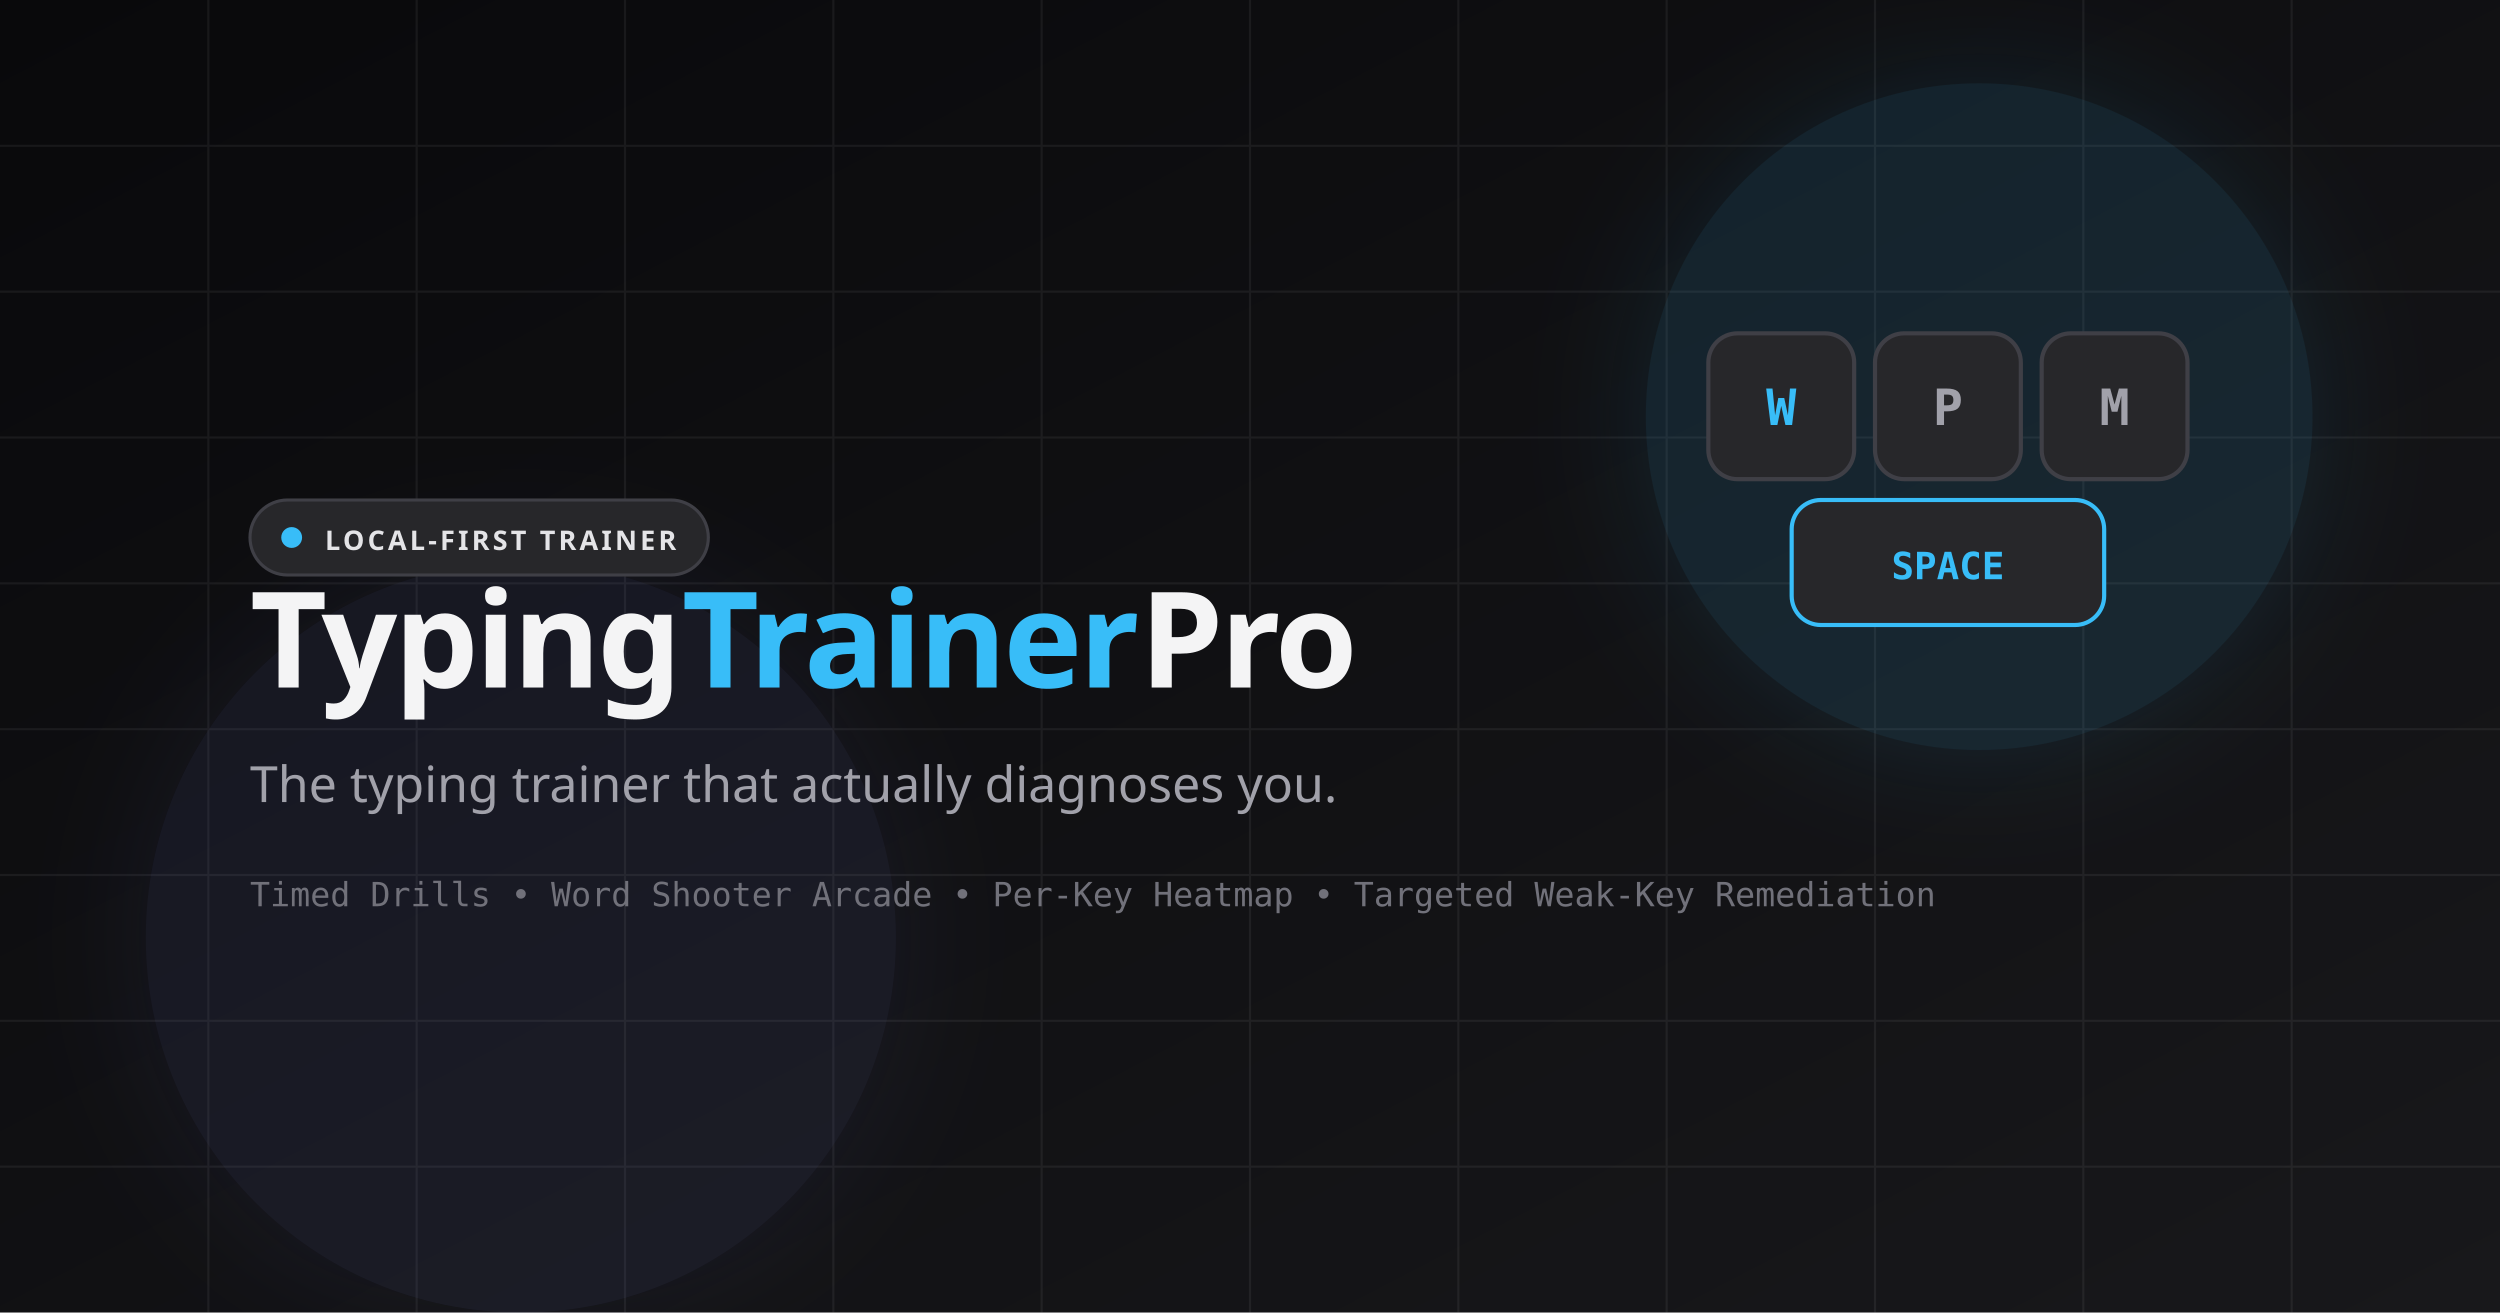
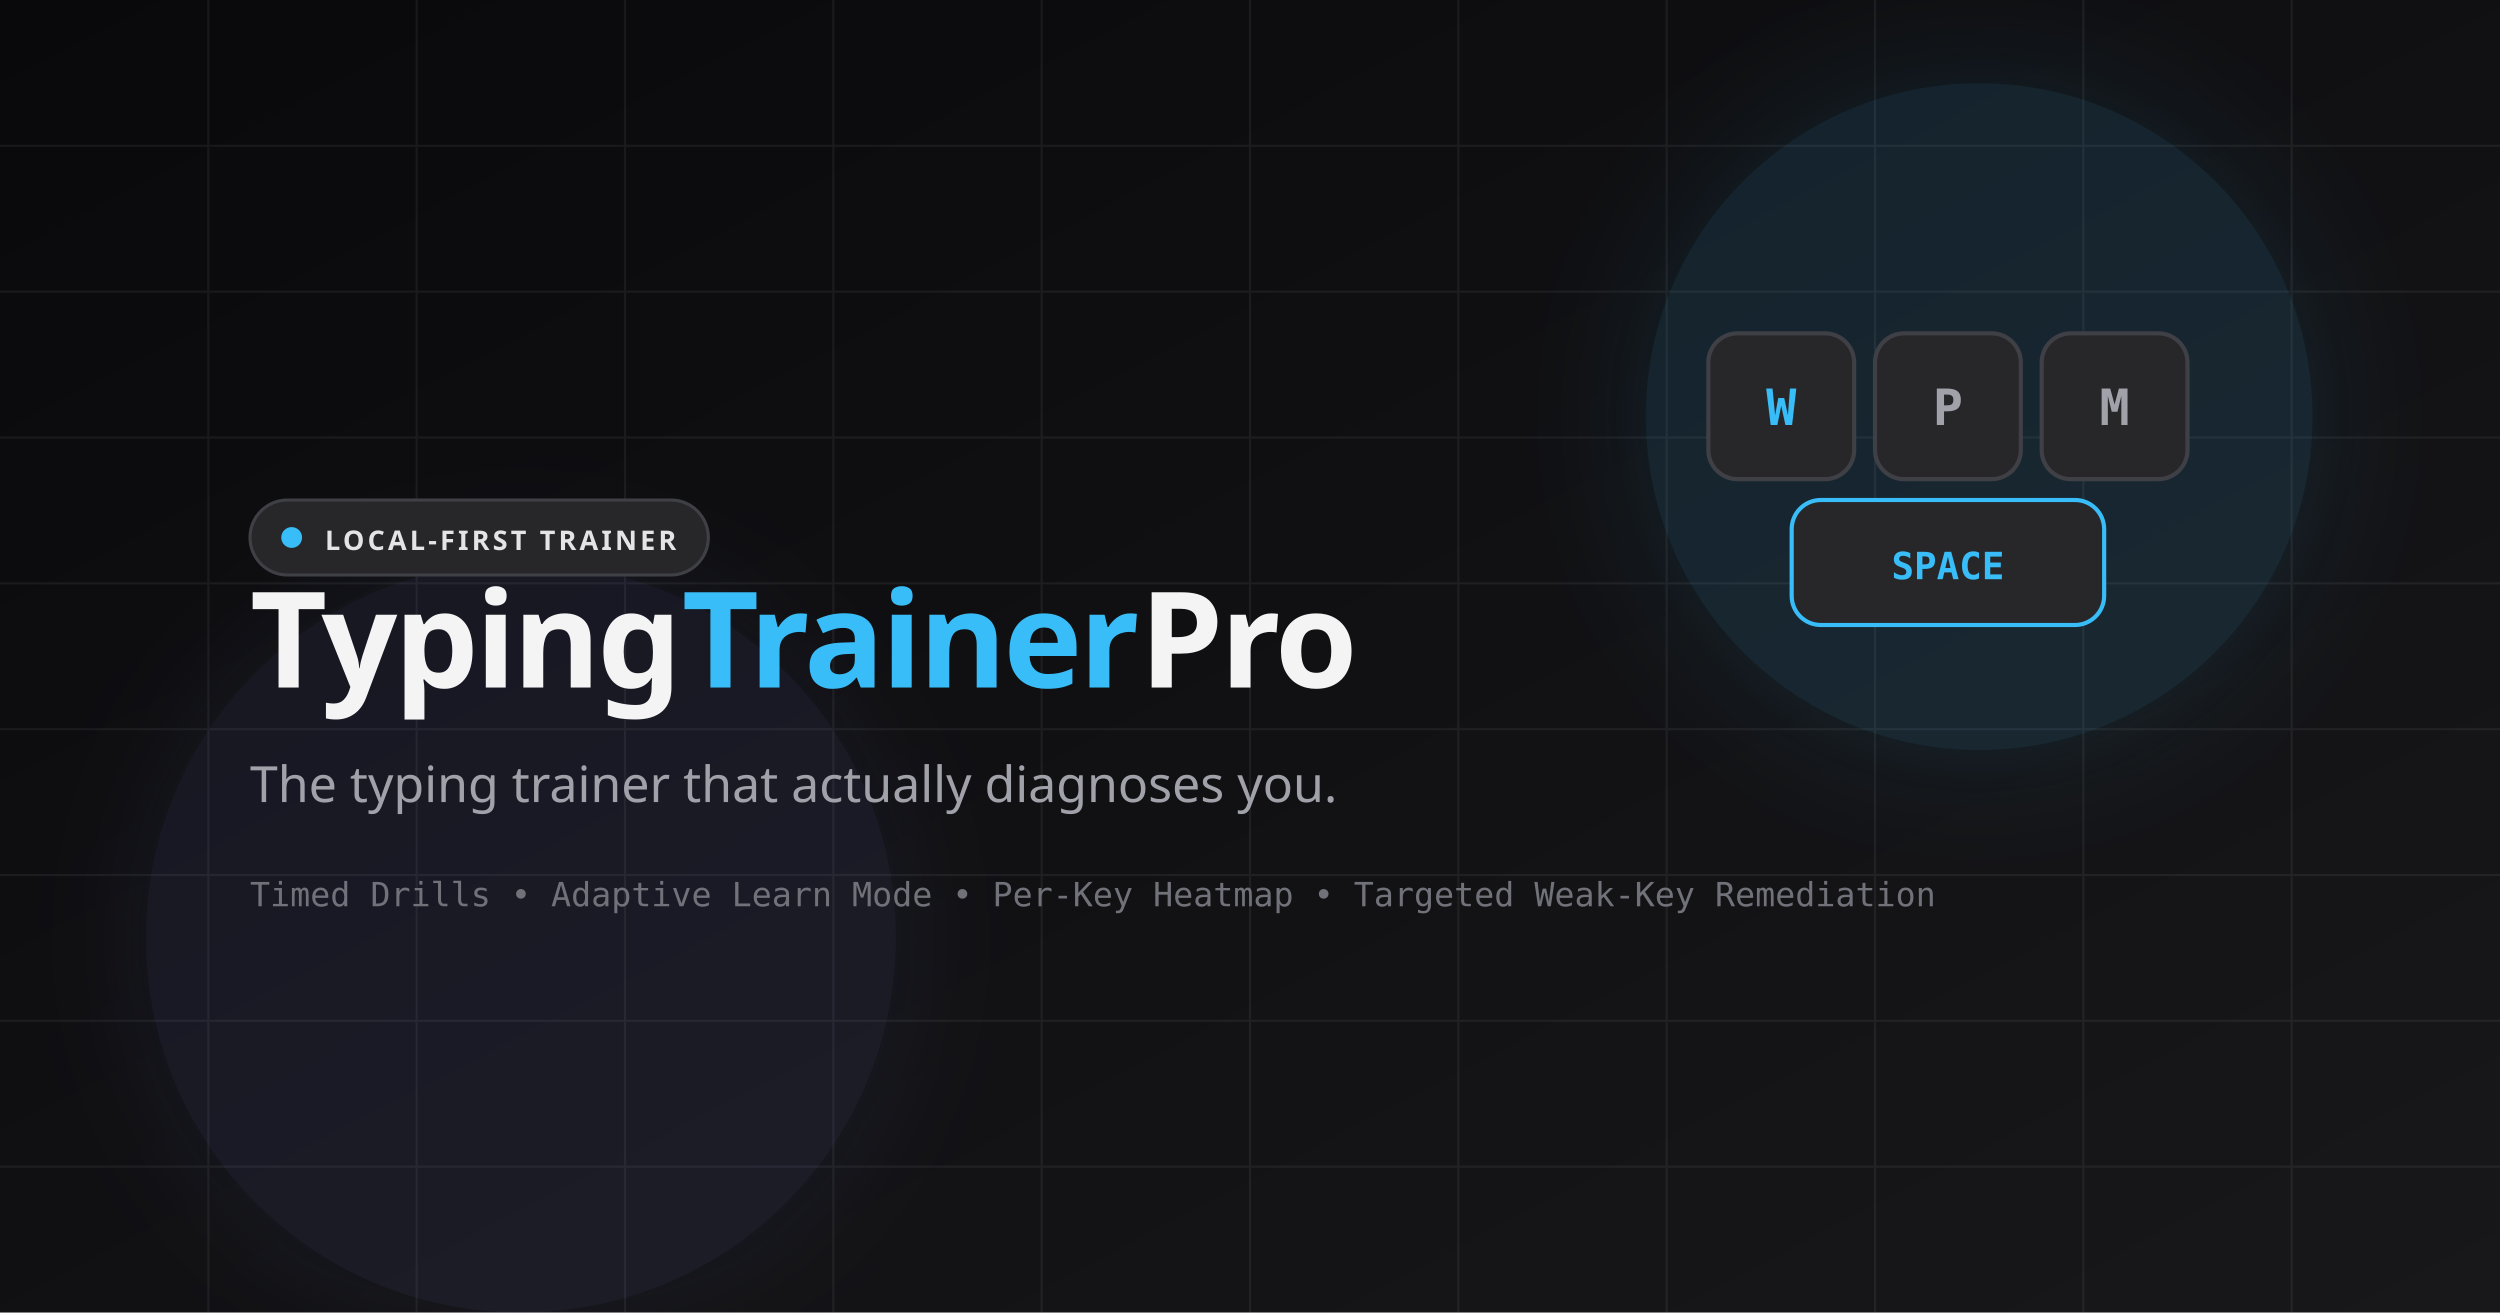
<svg xmlns="http://www.w3.org/2000/svg" viewBox="0 0 1200 630" width="1200" height="630">
  <defs>
    <linearGradient id="bg" x1="0%" y1="0%" x2="100%" y2="100%">
      <stop offset="0%" stop-color="#09090b" />
      <stop offset="100%" stop-color="#18181b" />
    </linearGradient>
    <linearGradient id="accent" x1="0%" y1="0%" x2="100%" y2="100%">
      <stop offset="0%" stop-color="#38bdf8" />
      <stop offset="100%" stop-color="#818cf8" />
    </linearGradient>
    <filter id="glow" x="-20%" y="-20%" width="140%" height="140%">
      <feGaussianBlur stdDeviation="30" result="blur" />
      <feComposite in="SourceGraphic" in2="blur" operator="over" />
    </filter>
  </defs>
  <rect width="1200" height="630" fill="url(#bg)" />
  <g opacity="0.06" stroke="#ffffff" stroke-width="1">
    <path d="M0 70 H1200 M0 140 H1200 M0 210 H1200 M0 280 H1200 M0 350 H1200 M0 420 H1200 M0 490 H1200 M0 560 H1200" />
    <path d="M100 0 V630 M200 0 V630 M300 0 V630 M400 0 V630 M500 0 V630 M600 0 V630 M700 0 V630 M800 0 V630 M900 0 V630 M1000 0 V630 M1100 0 V630" />
  </g>
  <circle cx="950" cy="200" r="160" fill="#38bdf8" opacity="0.12" filter="url(#glow)" />
  <circle cx="250" cy="450" r="180" fill="#818cf8" opacity="0.08" filter="url(#glow)" />
  <g transform="translate(820, 160)">
    <rect x="0" y="0" width="70" height="70" rx="14" fill="#27272a" stroke="#3f3f46" stroke-width="2" />
    <text x="35" y="44" fill="#38bdf8" font-family="monospace" font-size="24" font-weight="bold" text-anchor="middle">W</text>
    <rect x="80" y="0" width="70" height="70" rx="14" fill="#27272a" stroke="#3f3f46" stroke-width="2" />
    <text x="115" y="44" fill="#a1a1aa" font-family="monospace" font-size="24" font-weight="bold" text-anchor="middle">P</text>
    <rect x="160" y="0" width="70" height="70" rx="14" fill="#27272a" stroke="#3f3f46" stroke-width="2" />
    <text x="195" y="44" fill="#a1a1aa" font-family="monospace" font-size="24" font-weight="bold" text-anchor="middle">M</text>
    <rect x="40" y="80" width="150" height="60" rx="14" fill="#27272a" stroke="#38bdf8" stroke-width="2" />
    <text x="115" y="118" fill="#38bdf8" font-family="monospace" font-size="18" font-weight="bold" text-anchor="middle">SPACE</text>
  </g>
  <g transform="translate(120, 240)">
    <rect x="0" y="0" width="220" height="36" rx="18" fill="#27272a" stroke="#3f3f46" stroke-width="1.5" />
    <circle cx="20" cy="18" r="5" fill="#38bdf8" />
    <text x="36" y="24" fill="#e4e4e7" font-family="sans-serif" font-size="13" font-weight="600" letter-spacing="1.5">LOCAL-FIRST TRAINER</text>
    <text x="0" y="90" fill="#f4f4f5" font-family="sans-serif" font-size="64" font-weight="800" letter-spacing="-1.5">
      Typing<tspan fill="#38bdf8">Trainer</tspan>Pro
    </text>
    <text x="0" y="145" fill="#a1a1aa" font-family="sans-serif" font-size="24" font-weight="400">
      The typing trainer that actually diagnoses you.
    </text>
    <g transform="translate(0, 195)">
      <text x="0" y="0" fill="#71717a" font-family="monospace" font-size="16">
-         Timed Drills  •  Word Shooter Arcade  •  Per-Key Heatmap  •  Targeted Weak-Key Remediation
+         Timed Drills  •  Adaptive Learn Mode  •  Per-Key Heatmap  •  Targeted Weak-Key Remediation
      </text>
    </g>
  </g>
</svg>
